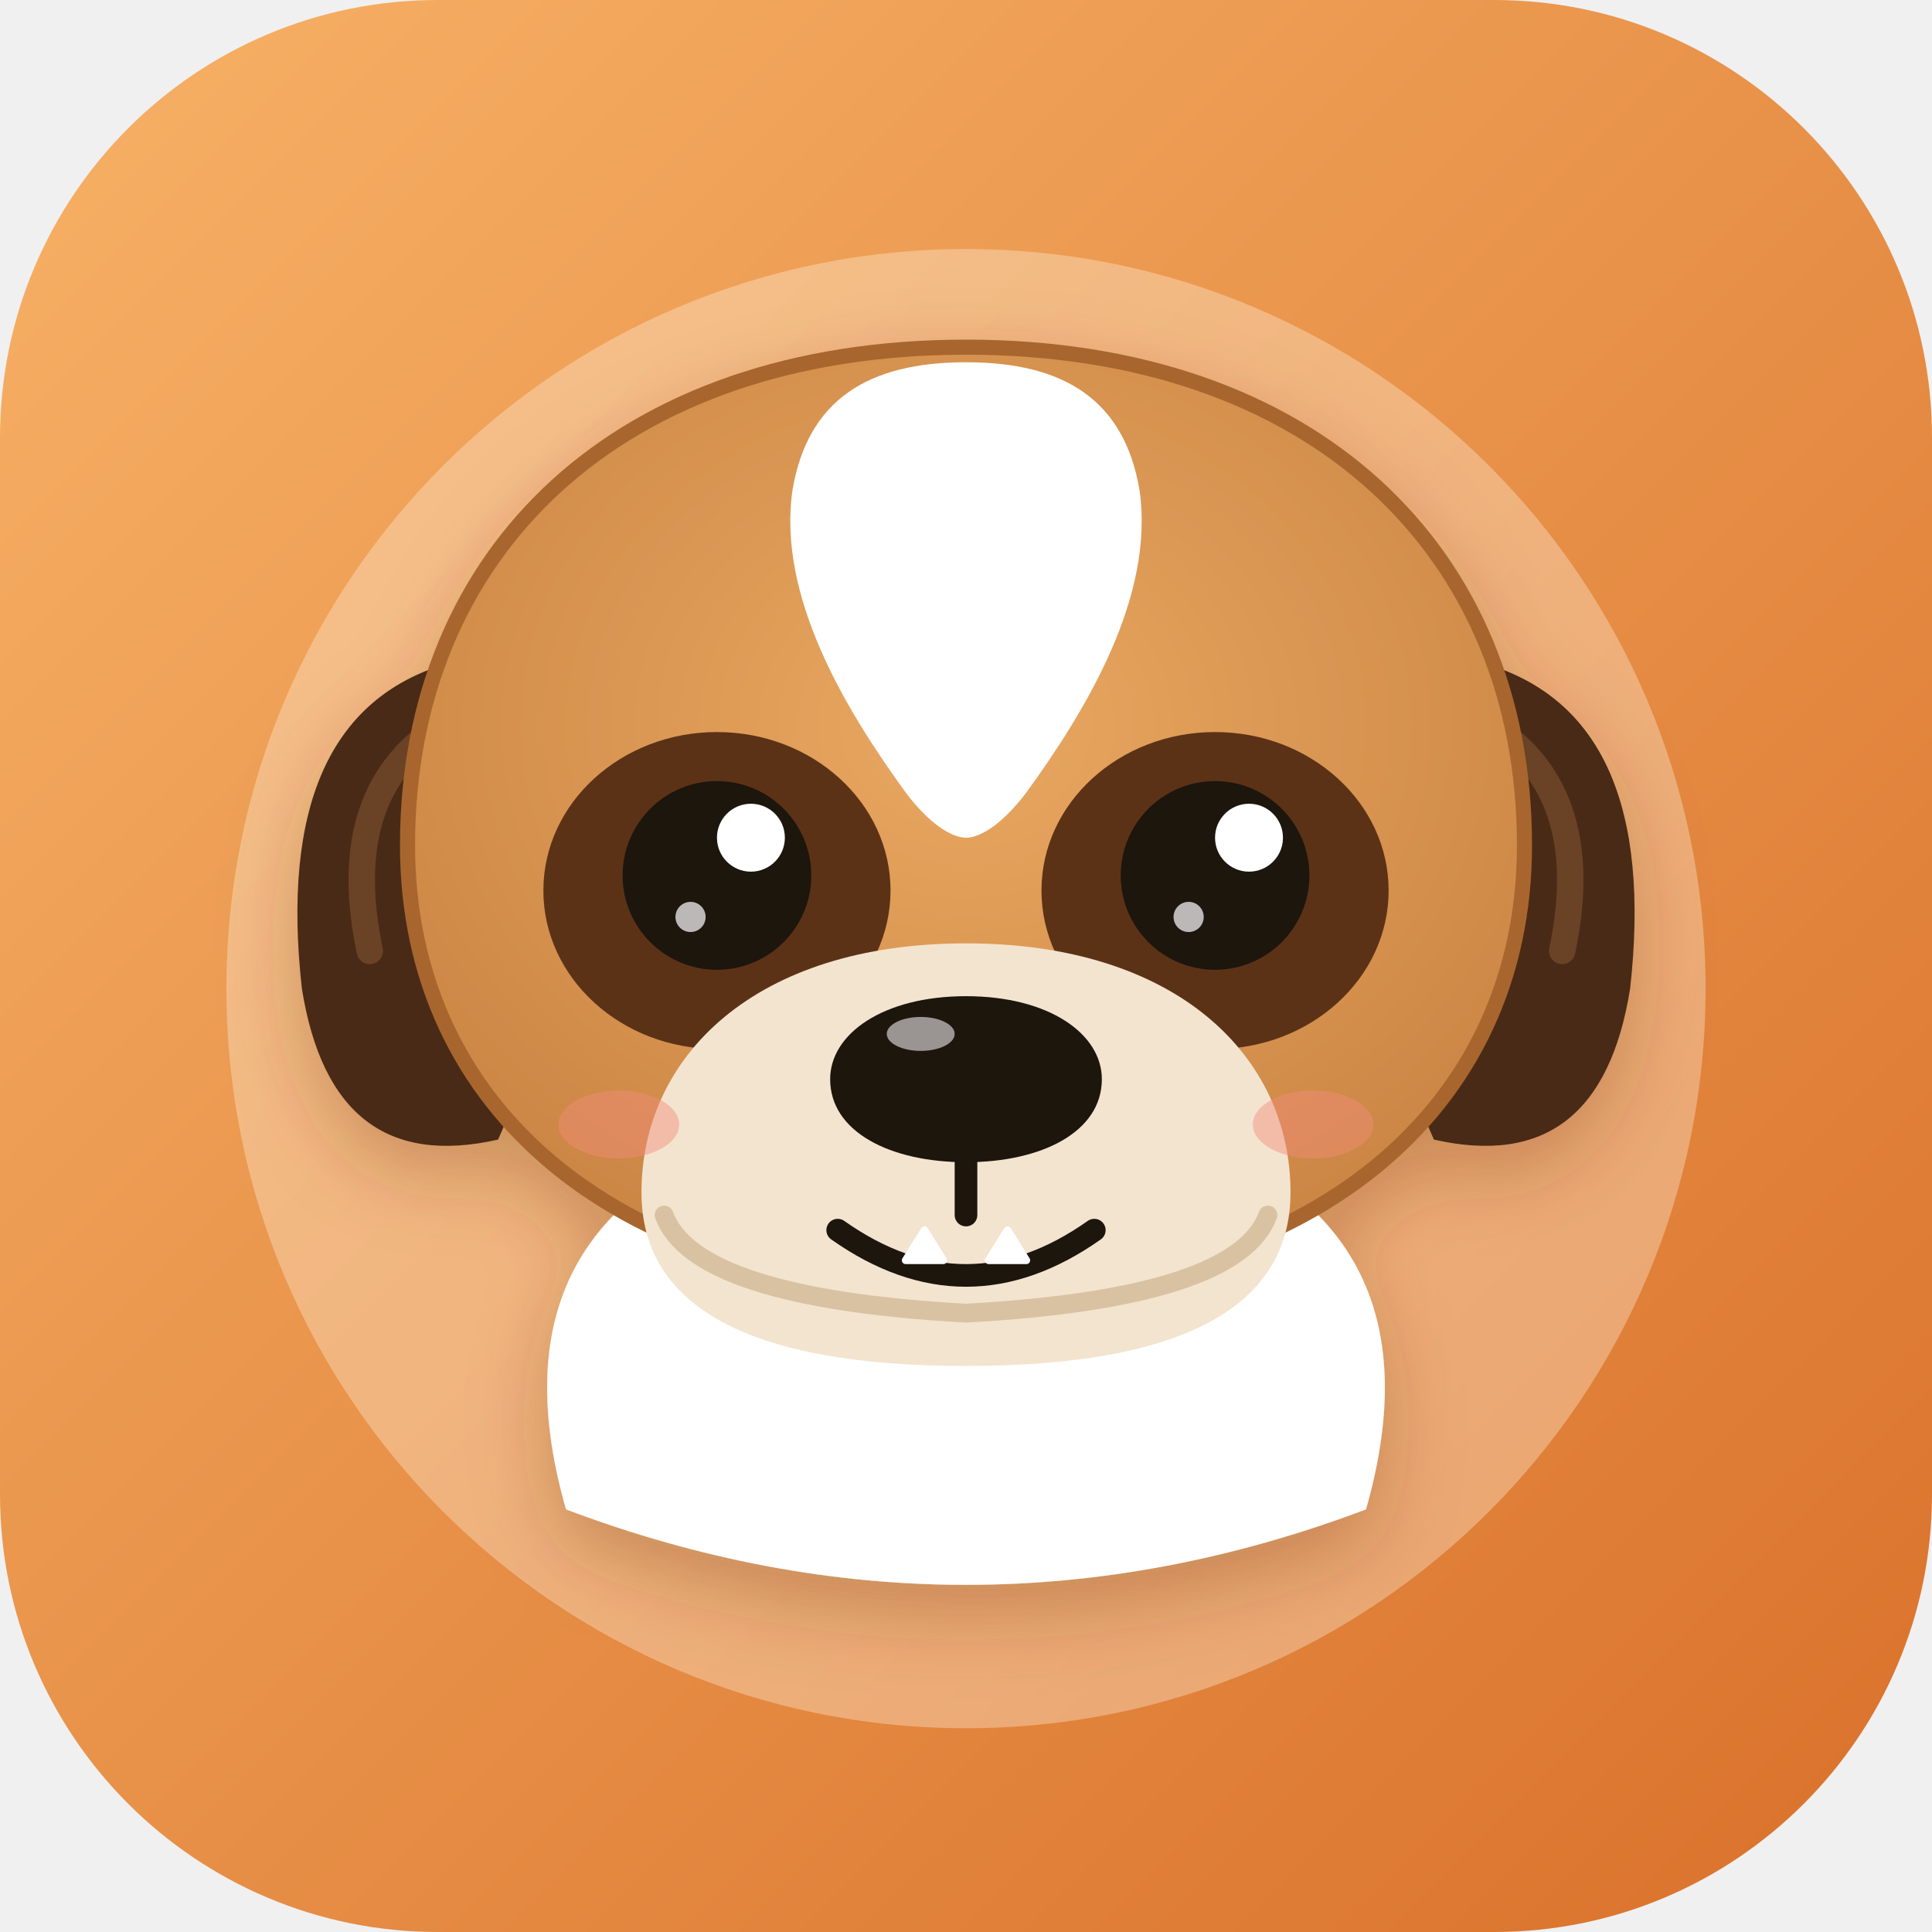
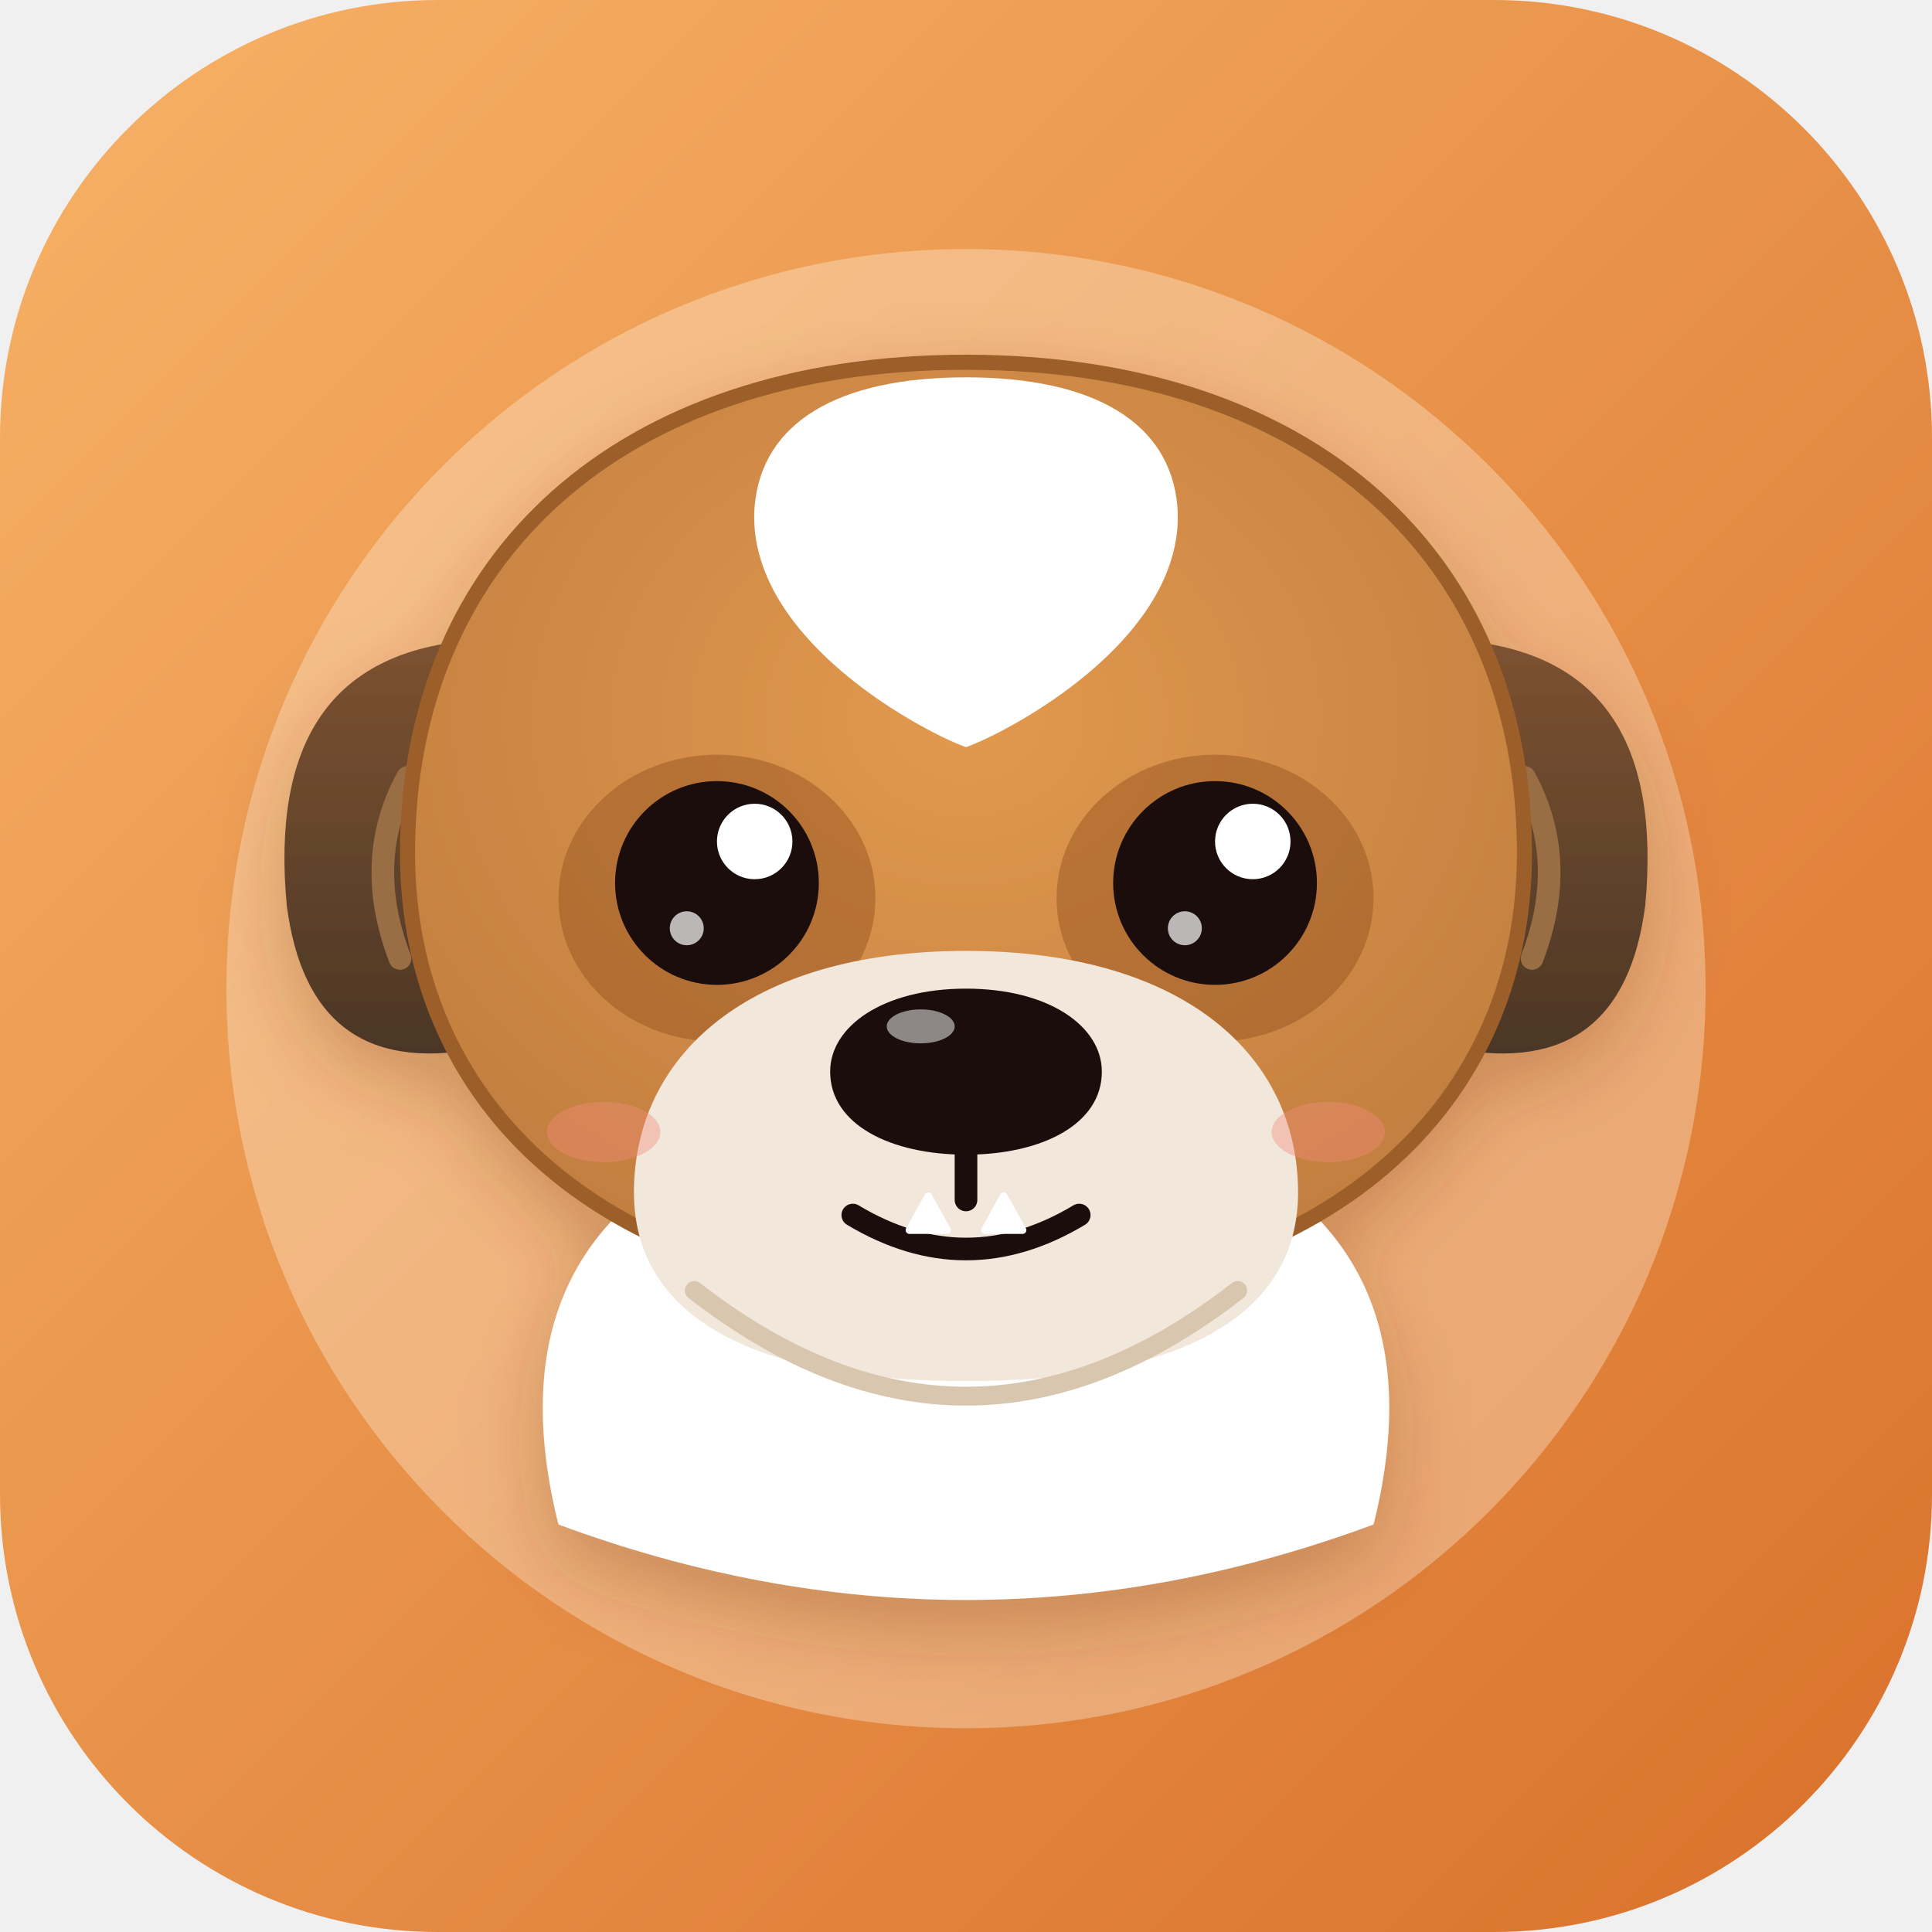
<svg xmlns="http://www.w3.org/2000/svg" viewBox="0 0 512 512" width="512" height="512">
  <defs>
    <linearGradient id="bg" x1="0" y1="0" x2="1" y2="1">
      <stop offset="0" stop-color="#F7B267" />
      <stop offset="1" stop-color="#D9702A" />
    </linearGradient>
-     <radialGradient id="face" cx="50%" cy="40%" r="65%">
-       <stop offset="0" stop-color="#E9A862" />
-       <stop offset="1" stop-color="#C98342" />
+     <radialGradient id="face" cx="50%" cy="38%" r="68%">
+       <stop offset="0" stop-color="#E2994F" />
+       <stop offset="1" stop-color="#BF7C3E" />
    </radialGradient>
+     <linearGradient id="ear" x1="0" y1="0" x2="0" y2="1">
+       <stop offset="0" stop-color="#7C5230" />
+       <stop offset="1" stop-color="#4B3626" />
+     </linearGradient>
    <filter id="sh" x="-20%" y="-20%" width="140%" height="150%">
      <feDropShadow dx="0" dy="8" stdDeviation="10" flood-color="#6B3208" flood-opacity=".28" />
    </filter>
  </defs>
  <rect width="512" height="512" rx="116" fill="url(#bg)" />
  <circle cx="256" cy="262" r="196" fill="#FFF3E2" opacity=".35" />
  <g id="dog" filter="url(#sh)">
-     <path d="M150 400 q-20-70 40-96 h132 q60 26 40 96 q-106 40 -212 0z" fill="#FFFFFF" />
-     <path d="M200 322 q20 26 56 26 q36 0 56-26" fill="none" stroke="#EADCC8" stroke-width="5" stroke-linecap="round" />
-     <path d="M118 176 q-46 14 -38 86 q8 50 52 40 q18-40 14-98 q-2-20 -28-28z" fill="#4A2B18" />
-     <path d="M394 176 q46 14 38 86 q-8 50 -52 40 q-18-40 -14-98 q2-20 28-28z" fill="#4A2B18" />
-     <path d="M112 196 q-22 18 -14 56" fill="none" stroke="#6B4228" stroke-width="7" stroke-linecap="round" />
-     <path d="M400 196 q22 18 14 56" fill="none" stroke="#6B4228" stroke-width="7" stroke-linecap="round" />
-     <path d="M256 92 c-92 0 -148 54 -148 132 c0 70 56 118 148 118 c92 0 148 -48 148 -118 c0 -78 -56 -132 -148 -132z" fill="url(#face)" stroke="#A8662D" stroke-width="4" />
-     <path d="M256 96 c-26 0 -42 10 -46 34 c-4 28 14 58 30 80 c6 8 12 12 16 12 c4 0 10 -4 16 -12 c16 -22 34 -52 30 -80 c-4 -24 -20 -34 -46 -34z" fill="#FFFFFF" />
-     <ellipse cx="190" cy="236" rx="46" ry="42" fill="#5B3319" />
-     <ellipse cx="322" cy="236" rx="46" ry="42" fill="#5B3319" />
-     <path d="M256 250 c-56 0 -86 30 -86 66 c0 30 28 46 86 46 c58 0 86 -16 86 -46 c0 -36 -30 -66 -86 -66z" fill="#F3E4CF" />
-     <path d="M176 322 q8 22 80 26 q72 -4 80 -26" fill="none" stroke="#D9C2A2" stroke-width="5" stroke-linecap="round" />
-     <circle cx="190" cy="232" r="25" fill="#1E1210" />
-     <circle cx="322" cy="232" r="25" fill="#1E1210" />
-     <circle cx="199" cy="222" r="9" fill="#FFFFFF" />
-     <circle cx="331" cy="222" r="9" fill="#FFFFFF" />
-     <circle cx="183" cy="243" r="4" fill="#FFFFFF" opacity=".7" />
-     <circle cx="315" cy="243" r="4" fill="#FFFFFF" opacity=".7" />
-     <path d="M256 264 c-22 0 -36 10 -36 22 c0 14 16 22 36 22 c20 0 36 -8 36 -22 c0 -12 -14 -22 -36 -22z" fill="#1E1210" />
-     <ellipse cx="244" cy="274" rx="9" ry="4.5" fill="#FFFFFF" opacity=".55" />
-     <path d="M256 308 v14" stroke="#1E1210" stroke-width="6" stroke-linecap="round" />
-     <path d="M222 326 q34 24 68 0" fill="none" stroke="#1E1210" stroke-width="6" stroke-linecap="round" />
-     <path d="M240 334 l5 -8 l5 8z M262 334 l5 -8 l5 8z" fill="#FFFFFF" stroke="#FFFFFF" stroke-width="2" stroke-linejoin="round" />
-     <ellipse cx="164" cy="298" rx="16" ry="9" fill="#F28B7B" opacity=".45" />
-     <ellipse cx="348" cy="298" rx="16" ry="9" fill="#F28B7B" opacity=".45" />
+     <path d="M148 404 q-18-72 42-100 h132 q60 28 42 100 q-108 40 -216 0z" fill="#FFFFFF" />
+     <path d="M196 326 q22 24 60 24 q38 0 60-24" fill="none" stroke="#E6D7C2" stroke-width="5" stroke-linecap="round" />
+     <path d="M214 352 q42 16 84 0" fill="none" stroke="#E6D7C2" stroke-width="4" stroke-linecap="round" />
+     <path d="M122 170 q-52 6 -46 70 q6 46 50 38 q22-30 20-84 q-2-20 -24-24z" fill="url(#ear)" />
+     <path d="M390 170 q52 6 46 70 q-6 46 -50 38 q-22-30 -20-84 q2-20 24-24z" fill="url(#ear)" />
+     <path d="M108 206 q-12 22 -2 48" fill="none" stroke="#9A6E45" stroke-width="6" stroke-linecap="round" />
+     <path d="M404 206 q12 22 2 48" fill="none" stroke="#9A6E45" stroke-width="6" stroke-linecap="round" />
+     <path d="M256 96 c-92 0 -148 52 -148 130 c0 70 56 118 148 118 c92 0 148 -48 148 -118 c0 -78 -56 -130 -148 -130z" fill="url(#face)" stroke="#9C5F2A" stroke-width="4" />
+     <path d="M256 100 c-34 0 -54 12 -56 34 c-2 24 20 44 40 56 c10 6 16 8 16 8 c0 0 6 -2 16 -8 c20 -12 42 -32 40 -56 c-2 -22 -22 -34 -56 -34z" fill="#FFFFFF" />
+     <ellipse cx="190" cy="238" rx="42" ry="38" fill="#9C5A24" opacity=".55" />
+     <ellipse cx="322" cy="238" rx="42" ry="38" fill="#9C5A24" opacity=".55" />
+     <path d="M256 252 c-58 0 -88 28 -88 64 c0 32 30 50 88 50 c58 0 88 -18 88 -50 c0 -36 -30 -64 -88 -64z" fill="#F1E7DA" />
+     <path d="M184 342 q36 28 72 28 q36 0 72 -28" fill="none" stroke="#D8C6AE" stroke-width="5" stroke-linecap="round" />
+     <circle cx="190" cy="234" r="27" fill="#1A0F0C" />
+     <circle cx="322" cy="234" r="27" fill="#1A0F0C" />
+     <circle cx="200" cy="223" r="10" fill="#FFFFFF" />
+     <circle cx="332" cy="223" r="10" fill="#FFFFFF" />
+     <circle cx="182" cy="246" r="4.5" fill="#FFFFFF" opacity=".7" />
+     <circle cx="314" cy="246" r="4.5" fill="#FFFFFF" opacity=".7" />
+     <path d="M256 262 c-22 0 -36 10 -36 22 c0 14 16 22 36 22 c20 0 36 -8 36 -22 c0 -12 -14 -22 -36 -22z" fill="#1A0F0C" />
+     <ellipse cx="244" cy="272" rx="9" ry="4.5" fill="#FFFFFF" opacity=".5" />
+     <path d="M256 306 v12" stroke="#1A0F0C" stroke-width="6" stroke-linecap="round" />
+     <path d="M226 322 q30 18 60 0" fill="none" stroke="#1A0F0C" stroke-width="6" stroke-linecap="round" />
+     <path d="M241 326 l5 -9 l5 9z M261 326 l5 -9 l5 9z" fill="#FFFFFF" stroke="#FFFFFF" stroke-width="2" stroke-linejoin="round" />
+     <ellipse cx="160" cy="300" rx="15" ry="8" fill="#F28B7B" opacity=".4" />
+     <ellipse cx="352" cy="300" rx="15" ry="8" fill="#F28B7B" opacity=".4" />
  </g>
</svg>
